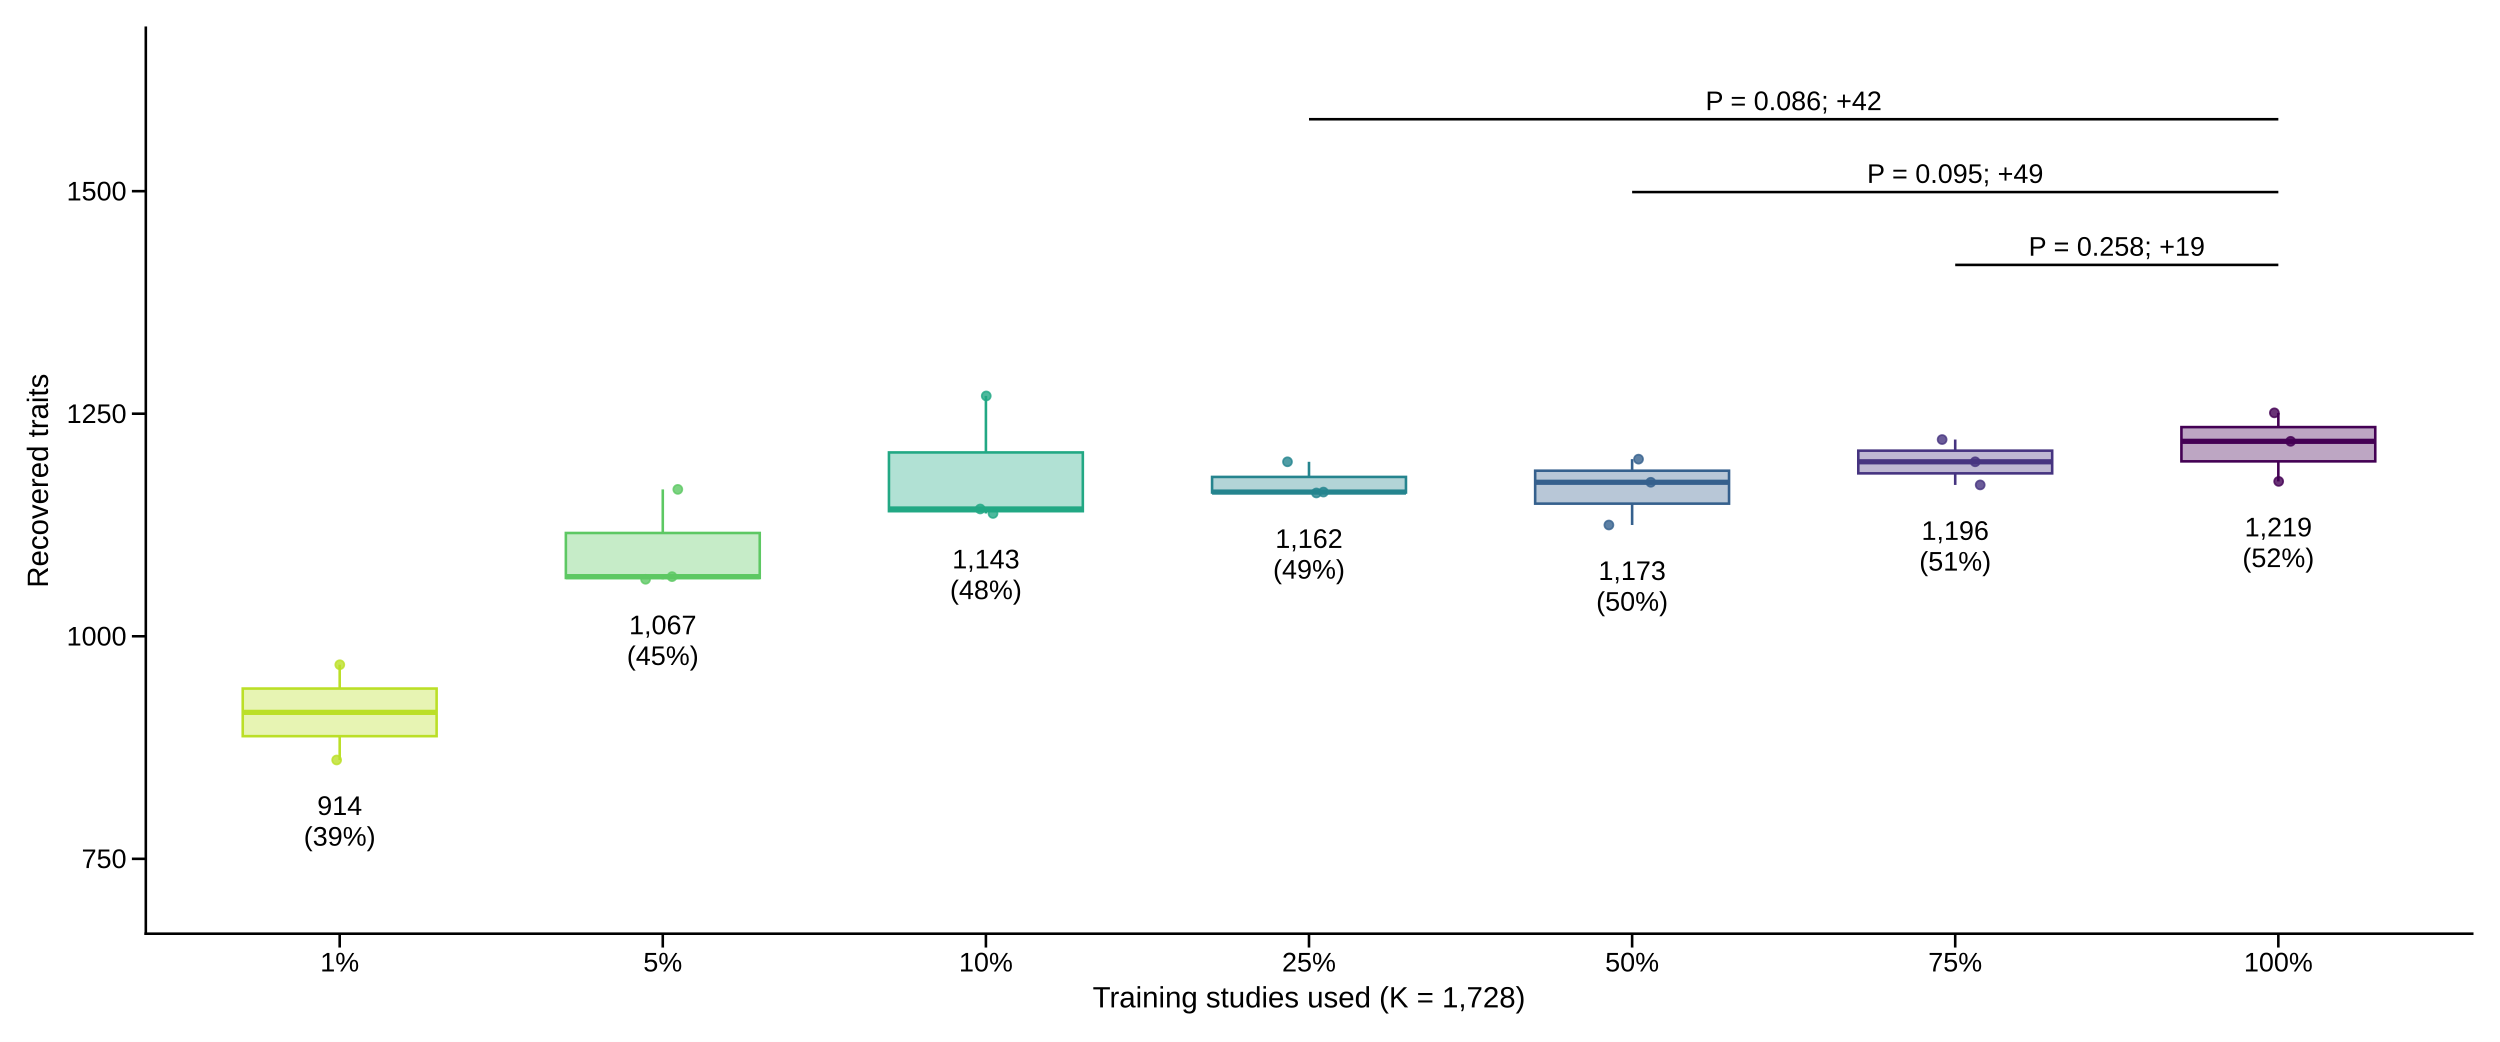
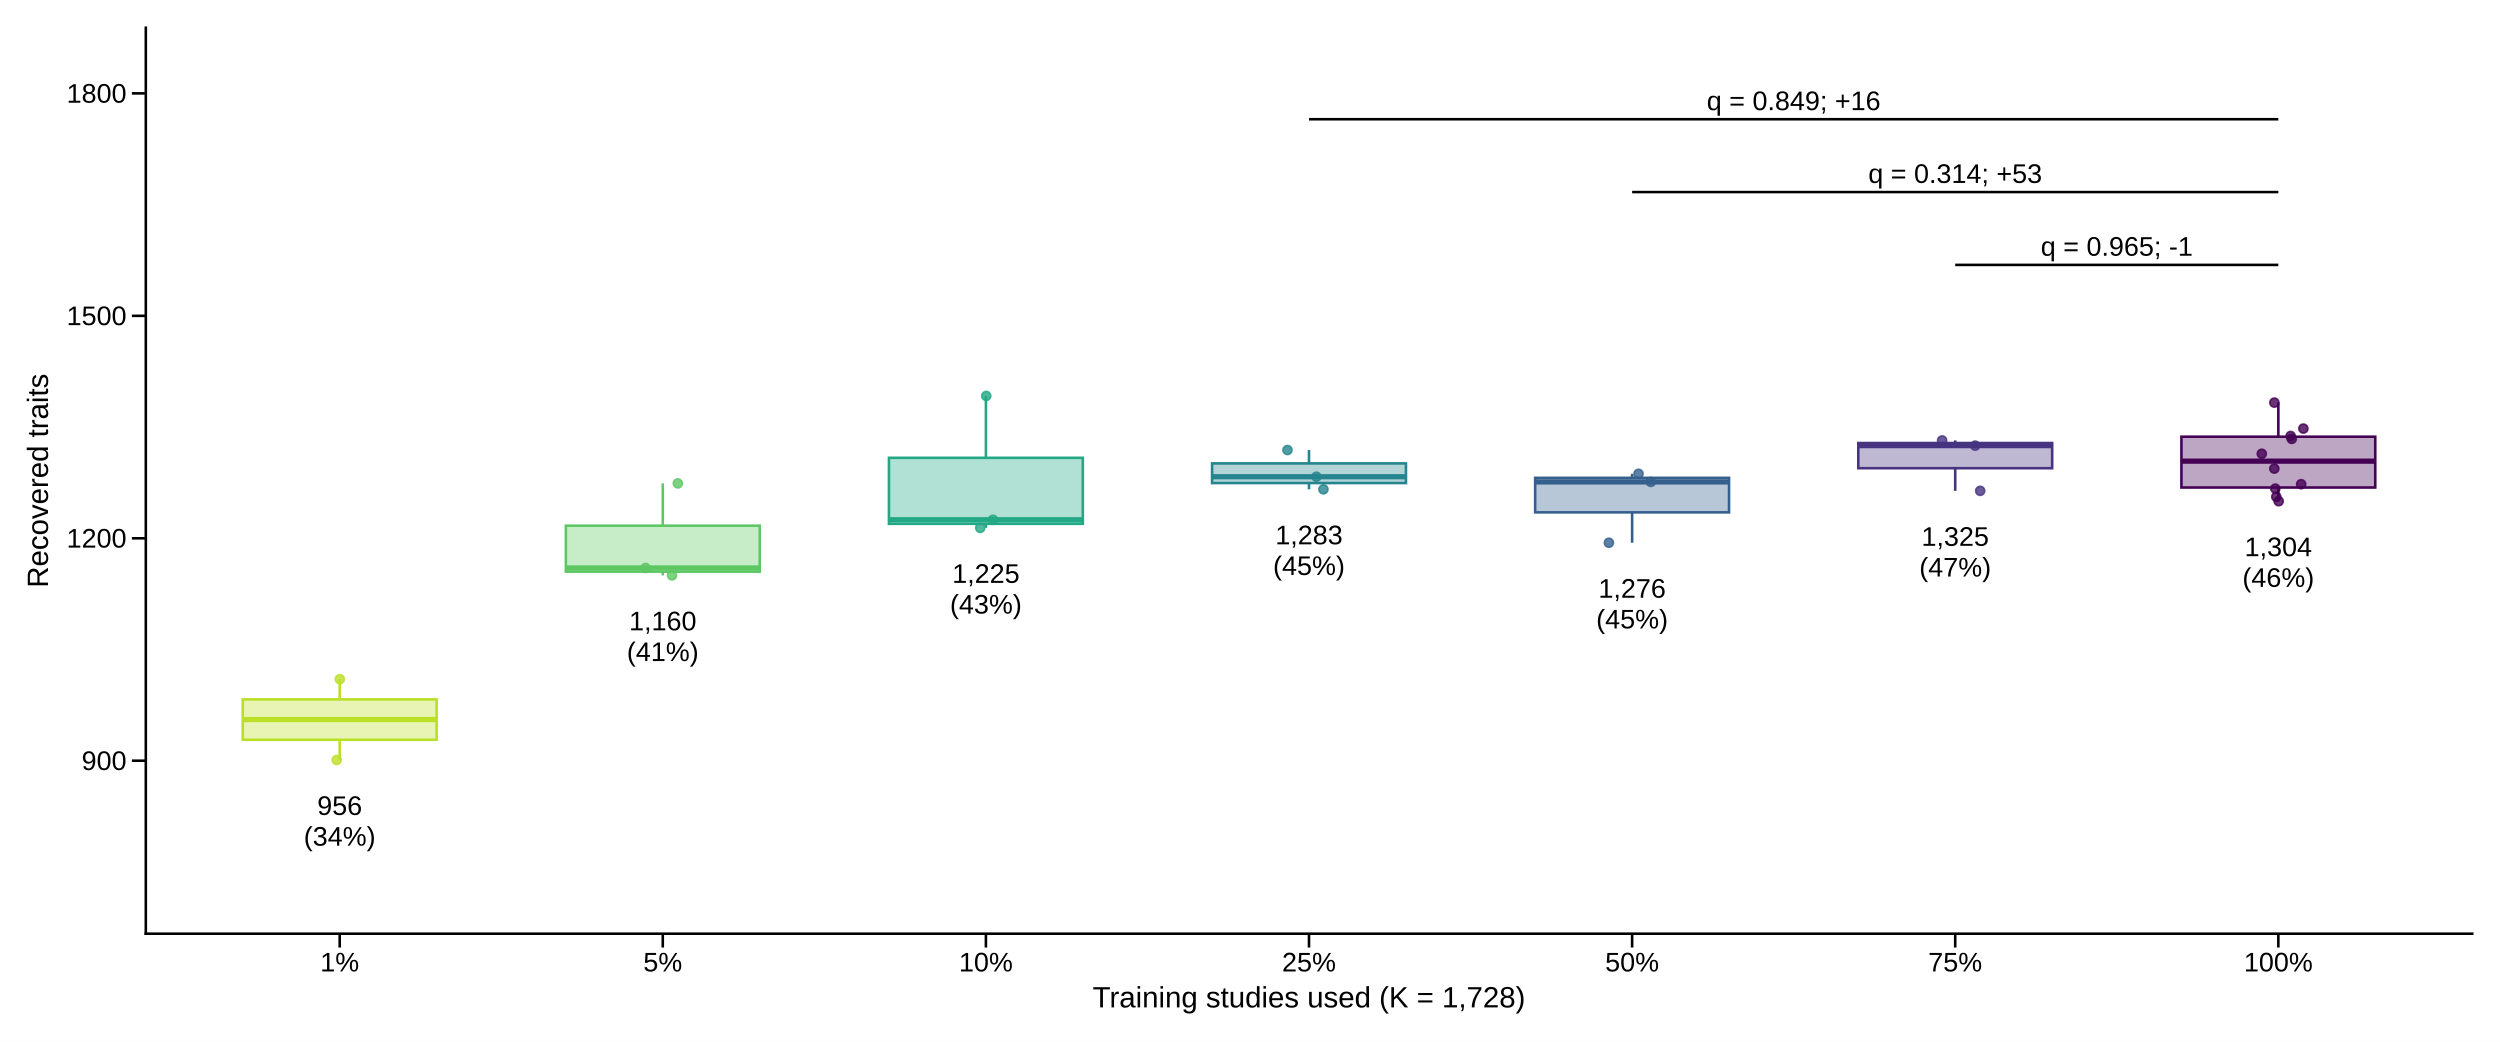
<svg xmlns="http://www.w3.org/2000/svg" width="510.24pt" height="212.60pt" viewBox="0 0 510.24 212.60">
  <g class="svglite">
    <defs>
      <style type="text/css">
    .svglite line, .svglite polyline, .svglite polygon, .svglite path, .svglite rect, .svglite circle {
      fill: none;
      stroke: #000000;
      stroke-linecap: round;
      stroke-linejoin: round;
      stroke-miterlimit: 10.00;
    }
    .svglite text {
      white-space: pre;
    }
    .svglite g.glyphgroup path {
      fill: inherit;
      stroke: none;
    }
  </style>
    </defs>
    <rect width="100%" height="100%" style="stroke: none; fill: #FFFFFF;" />
    <defs>
      <clipPath id="cpMC4wMHw1MTAuMjR8MC4wMHwyMTIuNjA=">
        <rect x="0.00" y="0.00" width="510.24" height="212.60" />
      </clipPath>
    </defs>
    <g clip-path="url(#cpMC4wMHw1MTAuMjR8MC4wMHwyMTIuNjA=)">
      <rect x="0.00" y="0.00" width="510.24" height="212.60" style="stroke-width: 0.53; stroke: #FFFFFF; fill: #FFFFFF;" />
    </g>
    <defs>
      <clipPath id="cpMjkuNzZ8NTA0LjU3fDUuNjd8MTkwLjU2">
        <rect x="29.76" y="5.67" width="474.81" height="184.89" />
      </clipPath>
    </defs>
    <g clip-path="url(#cpMjkuNzZ8NTA0LjU3fDUuNjd8MTkwLjU2)">
      <rect x="29.76" y="5.67" width="474.81" height="184.89" style="stroke-width: 0.53; stroke: none; fill: #FFFFFF;" />
-       <line x1="69.33" y1="140.53" x2="69.33" y2="135.67" style="stroke-width: 0.53; stroke: #BBDF27; stroke-linecap: butt;" />
-       <line x1="69.33" y1="150.25" x2="69.33" y2="155.11" style="stroke-width: 0.53; stroke: #BBDF27; stroke-linecap: butt;" />
-       <polygon points="49.54,140.53 49.54,150.25 89.11,150.25 89.11,140.53 49.54,140.53 " style="stroke-width: 0.53; stroke: #BBDF27; stroke-linecap: butt; stroke-linejoin: miter; fill: #BBDF27; fill-opacity: 0.35;" />
-       <line x1="49.54" y1="145.39" x2="89.11" y2="145.39" style="stroke-width: 1.07; stroke: #BBDF27; stroke-linecap: butt; stroke-linejoin: miter;" />
-       <line x1="135.27" y1="108.78" x2="135.27" y2="99.88" style="stroke-width: 0.53; stroke: #5DC863; stroke-linecap: butt;" />
-       <line x1="135.27" y1="117.96" x2="135.27" y2="118.23" style="stroke-width: 0.53; stroke: #5DC863; stroke-linecap: butt;" />
-       <polygon points="115.49,108.78 115.49,117.96 155.06,117.96 155.06,108.78 115.49,108.78 " style="stroke-width: 0.53; stroke: #5DC863; stroke-linecap: butt; stroke-linejoin: miter; fill: #5DC863; fill-opacity: 0.35;" />
-       <line x1="115.49" y1="117.69" x2="155.06" y2="117.69" style="stroke-width: 1.07; stroke: #5DC863; stroke-linecap: butt; stroke-linejoin: miter;" />
-       <line x1="201.22" y1="92.34" x2="201.22" y2="80.81" style="stroke-width: 0.53; stroke: #22A884; stroke-linecap: butt;" />
-       <line x1="201.22" y1="104.33" x2="201.22" y2="104.79" style="stroke-width: 0.53; stroke: #22A884; stroke-linecap: butt;" />
-       <polygon points="181.43,92.34 181.43,104.33 221.00,104.33 221.00,92.34 181.43,92.34 " style="stroke-width: 0.53; stroke: #22A884; stroke-linecap: butt; stroke-linejoin: miter; fill: #22A884; fill-opacity: 0.35;" />
-       <line x1="181.43" y1="103.88" x2="221.00" y2="103.88" style="stroke-width: 1.07; stroke: #22A884; stroke-linecap: butt; stroke-linejoin: miter;" />
-       <line x1="267.16" y1="97.34" x2="267.16" y2="94.25" style="stroke-width: 0.53; stroke: #25848E; stroke-linecap: butt;" />
-       <line x1="267.16" y1="100.52" x2="267.16" y2="100.61" style="stroke-width: 0.53; stroke: #25848E; stroke-linecap: butt;" />
-       <polygon points="247.38,97.34 247.38,100.52 286.95,100.52 286.95,97.34 247.38,97.34 " style="stroke-width: 0.53; stroke: #25848E; stroke-linecap: butt; stroke-linejoin: miter; fill: #25848E; fill-opacity: 0.35;" />
-       <line x1="247.38" y1="100.43" x2="286.95" y2="100.43" style="stroke-width: 1.07; stroke: #25848E; stroke-linecap: butt; stroke-linejoin: miter;" />
-       <line x1="333.11" y1="96.07" x2="333.11" y2="93.71" style="stroke-width: 0.53; stroke: #35608D; stroke-linecap: butt;" />
-       <line x1="333.11" y1="102.79" x2="333.11" y2="107.15" style="stroke-width: 0.53; stroke: #35608D; stroke-linecap: butt;" />
-       <polygon points="313.32,96.07 313.32,102.79 352.89,102.79 352.89,96.07 313.32,96.07 " style="stroke-width: 0.53; stroke: #35608D; stroke-linecap: butt; stroke-linejoin: miter; fill: #35608D; fill-opacity: 0.35;" />
-       <line x1="313.32" y1="98.43" x2="352.89" y2="98.43" style="stroke-width: 1.07; stroke: #35608D; stroke-linecap: butt; stroke-linejoin: miter;" />
-       <line x1="399.05" y1="91.98" x2="399.05" y2="89.71" style="stroke-width: 0.53; stroke: #463480; stroke-linecap: butt;" />
-       <line x1="399.05" y1="96.61" x2="399.05" y2="98.97" style="stroke-width: 0.53; stroke: #463480; stroke-linecap: butt;" />
-       <polygon points="379.27,91.98 379.27,96.61 418.84,96.61 418.84,91.98 379.27,91.98 " style="stroke-width: 0.53; stroke: #463480; stroke-linecap: butt; stroke-linejoin: miter; fill: #463480; fill-opacity: 0.35;" />
-       <line x1="379.27" y1="94.25" x2="418.84" y2="94.25" style="stroke-width: 1.07; stroke: #463480; stroke-linecap: butt; stroke-linejoin: miter;" />
-       <line x1="465.00" y1="87.17" x2="465.00" y2="84.26" style="stroke-width: 0.53; stroke: #440154; stroke-linecap: butt;" />
-       <line x1="465.00" y1="94.16" x2="465.00" y2="98.25" style="stroke-width: 0.53; stroke: #440154; stroke-linecap: butt;" />
-       <polygon points="445.22,87.17 445.22,94.16 484.78,94.16 484.78,87.17 445.22,87.17 " style="stroke-width: 0.53; stroke: #440154; stroke-linecap: butt; stroke-linejoin: miter; fill: #440154; fill-opacity: 0.35;" />
-       <line x1="445.22" y1="90.07" x2="484.78" y2="90.07" style="stroke-width: 1.07; stroke: #440154; stroke-linecap: butt; stroke-linejoin: miter;" />
+       <line x1="69.33" y1="142.74" x2="69.33" y2="138.62" style="stroke-width: 0.53; stroke: #BBDF27; stroke-linecap: butt;" />
+       <line x1="69.33" y1="150.99" x2="69.33" y2="155.11" style="stroke-width: 0.53; stroke: #BBDF27; stroke-linecap: butt;" />
+       <polygon points="49.54,142.74 49.54,150.99 89.11,150.99 89.11,142.74 49.54,142.74 " style="stroke-width: 0.53; stroke: #BBDF27; stroke-linecap: butt; stroke-linejoin: miter; fill: #BBDF27; fill-opacity: 0.35;" />
+       <line x1="49.54" y1="146.86" x2="89.11" y2="146.86" style="stroke-width: 1.07; stroke: #BBDF27; stroke-linecap: butt; stroke-linejoin: miter;" />
+       <line x1="135.27" y1="107.29" x2="135.27" y2="98.66" style="stroke-width: 0.53; stroke: #5DC863; stroke-linecap: butt;" />
+       <line x1="135.27" y1="116.67" x2="135.27" y2="117.43" style="stroke-width: 0.53; stroke: #5DC863; stroke-linecap: butt;" />
+       <polygon points="115.49,107.29 115.49,116.67 155.06,116.67 155.06,107.29 115.49,107.29 " style="stroke-width: 0.53; stroke: #5DC863; stroke-linecap: butt; stroke-linejoin: miter; fill: #5DC863; fill-opacity: 0.35;" />
+       <line x1="115.49" y1="115.92" x2="155.06" y2="115.92" style="stroke-width: 1.07; stroke: #5DC863; stroke-linecap: butt; stroke-linejoin: miter;" />
+       <line x1="201.22" y1="93.44" x2="201.22" y2="80.81" style="stroke-width: 0.53; stroke: #22A884; stroke-linecap: butt;" />
+       <line x1="201.22" y1="106.91" x2="201.22" y2="107.74" style="stroke-width: 0.53; stroke: #22A884; stroke-linecap: butt;" />
+       <polygon points="181.43,93.44 181.43,106.91 221.00,106.91 221.00,93.44 181.43,93.44 " style="stroke-width: 0.53; stroke: #22A884; stroke-linecap: butt; stroke-linejoin: miter; fill: #22A884; fill-opacity: 0.35;" />
+       <line x1="181.43" y1="106.08" x2="221.00" y2="106.08" style="stroke-width: 1.07; stroke: #22A884; stroke-linecap: butt; stroke-linejoin: miter;" />
+       <line x1="267.16" y1="94.58" x2="267.16" y2="91.85" style="stroke-width: 0.53; stroke: #25848E; stroke-linecap: butt;" />
+       <line x1="267.16" y1="98.59" x2="267.16" y2="99.87" style="stroke-width: 0.53; stroke: #25848E; stroke-linecap: butt;" />
+       <polygon points="247.38,94.58 247.38,98.59 286.95,98.59 286.95,94.58 247.38,94.58 " style="stroke-width: 0.53; stroke: #25848E; stroke-linecap: butt; stroke-linejoin: miter; fill: #25848E; fill-opacity: 0.35;" />
+       <line x1="247.38" y1="97.30" x2="286.95" y2="97.30" style="stroke-width: 1.07; stroke: #25848E; stroke-linecap: butt; stroke-linejoin: miter;" />
+       <line x1="333.11" y1="97.53" x2="333.11" y2="96.70" style="stroke-width: 0.53; stroke: #35608D; stroke-linecap: butt;" />
+       <line x1="333.11" y1="104.57" x2="333.11" y2="110.77" style="stroke-width: 0.53; stroke: #35608D; stroke-linecap: butt;" />
+       <polygon points="313.32,97.53 313.32,104.57 352.89,104.57 352.89,97.53 313.32,97.53 " style="stroke-width: 0.53; stroke: #35608D; stroke-linecap: butt; stroke-linejoin: miter; fill: #35608D; fill-opacity: 0.35;" />
+       <line x1="313.32" y1="98.36" x2="352.89" y2="98.36" style="stroke-width: 1.07; stroke: #35608D; stroke-linecap: butt; stroke-linejoin: miter;" />
+       <line x1="399.05" y1="90.42" x2="399.05" y2="89.89" style="stroke-width: 0.53; stroke: #463480; stroke-linecap: butt;" />
+       <line x1="399.05" y1="95.56" x2="399.05" y2="100.18" style="stroke-width: 0.53; stroke: #463480; stroke-linecap: butt;" />
+       <polygon points="379.27,90.42 379.27,95.56 418.84,95.56 418.84,90.42 379.27,90.42 " style="stroke-width: 0.53; stroke: #463480; stroke-linecap: butt; stroke-linejoin: miter; fill: #463480; fill-opacity: 0.35;" />
+       <line x1="379.27" y1="90.95" x2="418.84" y2="90.95" style="stroke-width: 1.07; stroke: #463480; stroke-linecap: butt; stroke-linejoin: miter;" />
+       <line x1="465.00" y1="89.13" x2="465.00" y2="82.17" style="stroke-width: 0.53; stroke: #440154; stroke-linecap: butt;" />
+       <line x1="465.00" y1="99.50" x2="465.00" y2="102.30" style="stroke-width: 0.53; stroke: #440154; stroke-linecap: butt;" />
+       <polygon points="445.22,89.13 445.22,99.50 484.78,99.50 484.78,89.13 445.22,89.13 " style="stroke-width: 0.53; stroke: #440154; stroke-linecap: butt; stroke-linejoin: miter; fill: #440154; fill-opacity: 0.35;" />
+       <line x1="445.22" y1="94.12" x2="484.78" y2="94.12" style="stroke-width: 1.07; stroke: #440154; stroke-linecap: butt; stroke-linejoin: miter;" />
      <circle cx="68.71" cy="155.11" r="0.92" style="stroke-width: 0.35; stroke: #BBDF27; stroke-opacity: 0.80; fill: #BBDF27; fill-opacity: 0.80;" />
-       <circle cx="69.35" cy="135.67" r="0.92" style="stroke-width: 0.35; stroke: #BBDF27; stroke-opacity: 0.80; fill: #BBDF27; fill-opacity: 0.80;" />
-       <circle cx="138.34" cy="99.88" r="0.92" style="stroke-width: 0.35; stroke: #5DC863; stroke-opacity: 0.80; fill: #5DC863; fill-opacity: 0.80;" />
-       <circle cx="131.76" cy="118.23" r="0.92" style="stroke-width: 0.35; stroke: #5DC863; stroke-opacity: 0.80; fill: #5DC863; fill-opacity: 0.80;" />
-       <circle cx="137.16" cy="117.69" r="0.92" style="stroke-width: 0.35; stroke: #5DC863; stroke-opacity: 0.80; fill: #5DC863; fill-opacity: 0.80;" />
+       <circle cx="69.35" cy="138.62" r="0.92" style="stroke-width: 0.35; stroke: #BBDF27; stroke-opacity: 0.80; fill: #BBDF27; fill-opacity: 0.80;" />
+       <circle cx="138.34" cy="98.66" r="0.92" style="stroke-width: 0.35; stroke: #5DC863; stroke-opacity: 0.80; fill: #5DC863; fill-opacity: 0.80;" />
+       <circle cx="131.76" cy="115.92" r="0.92" style="stroke-width: 0.35; stroke: #5DC863; stroke-opacity: 0.80; fill: #5DC863; fill-opacity: 0.80;" />
+       <circle cx="137.16" cy="117.43" r="0.92" style="stroke-width: 0.35; stroke: #5DC863; stroke-opacity: 0.80; fill: #5DC863; fill-opacity: 0.80;" />
      <circle cx="201.29" cy="80.81" r="0.92" style="stroke-width: 0.35; stroke: #22A884; stroke-opacity: 0.80; fill: #22A884; fill-opacity: 0.80;" />
-       <circle cx="200.06" cy="103.88" r="0.92" style="stroke-width: 0.35; stroke: #22A884; stroke-opacity: 0.80; fill: #22A884; fill-opacity: 0.80;" />
-       <circle cx="202.67" cy="104.79" r="0.92" style="stroke-width: 0.35; stroke: #22A884; stroke-opacity: 0.80; fill: #22A884; fill-opacity: 0.80;" />
-       <circle cx="268.67" cy="100.61" r="0.92" style="stroke-width: 0.35; stroke: #25848E; stroke-opacity: 0.80; fill: #25848E; fill-opacity: 0.80;" />
-       <circle cx="262.77" cy="94.25" r="0.92" style="stroke-width: 0.35; stroke: #25848E; stroke-opacity: 0.80; fill: #25848E; fill-opacity: 0.80;" />
-       <circle cx="270.11" cy="100.43" r="0.92" style="stroke-width: 0.35; stroke: #25848E; stroke-opacity: 0.80; fill: #25848E; fill-opacity: 0.80;" />
-       <circle cx="328.37" cy="107.15" r="0.92" style="stroke-width: 0.35; stroke: #35608D; stroke-opacity: 0.80; fill: #35608D; fill-opacity: 0.80;" />
-       <circle cx="336.92" cy="98.43" r="0.92" style="stroke-width: 0.35; stroke: #35608D; stroke-opacity: 0.80; fill: #35608D; fill-opacity: 0.80;" />
-       <circle cx="334.42" cy="93.71" r="0.92" style="stroke-width: 0.35; stroke: #35608D; stroke-opacity: 0.80; fill: #35608D; fill-opacity: 0.80;" />
-       <circle cx="404.15" cy="98.97" r="0.92" style="stroke-width: 0.35; stroke: #463480; stroke-opacity: 0.80; fill: #463480; fill-opacity: 0.80;" />
-       <circle cx="396.38" cy="89.71" r="0.92" style="stroke-width: 0.35; stroke: #463480; stroke-opacity: 0.80; fill: #463480; fill-opacity: 0.80;" />
-       <circle cx="403.13" cy="94.25" r="0.92" style="stroke-width: 0.35; stroke: #463480; stroke-opacity: 0.80; fill: #463480; fill-opacity: 0.80;" />
-       <circle cx="465.07" cy="98.25" r="0.92" style="stroke-width: 0.35; stroke: #440154; stroke-opacity: 0.80; fill: #440154; fill-opacity: 0.80;" />
-       <circle cx="464.19" cy="84.26" r="0.92" style="stroke-width: 0.35; stroke: #440154; stroke-opacity: 0.80; fill: #440154; fill-opacity: 0.80;" />
-       <circle cx="467.51" cy="90.07" r="0.92" style="stroke-width: 0.35; stroke: #440154; stroke-opacity: 0.80; fill: #440154; fill-opacity: 0.80;" />
-       <text x="69.33" y="166.33" text-anchor="middle" style="font-size: 5.50px; font-family: &quot;Liberation Sans&quot;, Helvetica, Arial, sans-serif;" textLength="9.19px" lengthAdjust="spacingAndGlyphs">914</text>
-       <text x="69.33" y="172.60" text-anchor="middle" style="font-size: 5.50px; font-family: &quot;Liberation Sans&quot;, Helvetica, Arial, sans-serif;" textLength="14.67px" lengthAdjust="spacingAndGlyphs">(39%)</text>
-       <text x="135.27" y="129.45" text-anchor="middle" style="font-size: 5.50px; font-family: &quot;Liberation Sans&quot;, Helvetica, Arial, sans-serif;" textLength="13.78px" lengthAdjust="spacingAndGlyphs">1,067</text>
-       <text x="135.27" y="135.72" text-anchor="middle" style="font-size: 5.50px; font-family: &quot;Liberation Sans&quot;, Helvetica, Arial, sans-serif;" textLength="14.67px" lengthAdjust="spacingAndGlyphs">(45%)</text>
-       <text x="201.22" y="116.01" text-anchor="middle" style="font-size: 5.50px; font-family: &quot;Liberation Sans&quot;, Helvetica, Arial, sans-serif;" textLength="13.78px" lengthAdjust="spacingAndGlyphs">1,143</text>
-       <text x="201.22" y="122.28" text-anchor="middle" style="font-size: 5.50px; font-family: &quot;Liberation Sans&quot;, Helvetica, Arial, sans-serif;" textLength="14.67px" lengthAdjust="spacingAndGlyphs">(48%)</text>
-       <text x="267.16" y="111.83" text-anchor="middle" style="font-size: 5.50px; font-family: &quot;Liberation Sans&quot;, Helvetica, Arial, sans-serif;" textLength="13.78px" lengthAdjust="spacingAndGlyphs">1,162</text>
-       <text x="267.16" y="118.10" text-anchor="middle" style="font-size: 5.50px; font-family: &quot;Liberation Sans&quot;, Helvetica, Arial, sans-serif;" textLength="14.67px" lengthAdjust="spacingAndGlyphs">(49%)</text>
-       <text x="333.11" y="118.37" text-anchor="middle" style="font-size: 5.50px; font-family: &quot;Liberation Sans&quot;, Helvetica, Arial, sans-serif;" textLength="13.78px" lengthAdjust="spacingAndGlyphs">1,173</text>
-       <text x="333.11" y="124.64" text-anchor="middle" style="font-size: 5.50px; font-family: &quot;Liberation Sans&quot;, Helvetica, Arial, sans-serif;" textLength="14.67px" lengthAdjust="spacingAndGlyphs">(50%)</text>
-       <text x="399.05" y="110.19" text-anchor="middle" style="font-size: 5.50px; font-family: &quot;Liberation Sans&quot;, Helvetica, Arial, sans-serif;" textLength="13.78px" lengthAdjust="spacingAndGlyphs">1,196</text>
-       <text x="399.05" y="116.46" text-anchor="middle" style="font-size: 5.50px; font-family: &quot;Liberation Sans&quot;, Helvetica, Arial, sans-serif;" textLength="14.67px" lengthAdjust="spacingAndGlyphs">(51%)</text>
-       <text x="465.00" y="109.47" text-anchor="middle" style="font-size: 5.50px; font-family: &quot;Liberation Sans&quot;, Helvetica, Arial, sans-serif;" textLength="13.78px" lengthAdjust="spacingAndGlyphs">1,219</text>
-       <text x="465.00" y="115.74" text-anchor="middle" style="font-size: 5.50px; font-family: &quot;Liberation Sans&quot;, Helvetica, Arial, sans-serif;" textLength="14.67px" lengthAdjust="spacingAndGlyphs">(52%)</text>
+       <circle cx="200.06" cy="107.74" r="0.92" style="stroke-width: 0.35; stroke: #22A884; stroke-opacity: 0.80; fill: #22A884; fill-opacity: 0.80;" />
+       <circle cx="202.67" cy="106.08" r="0.92" style="stroke-width: 0.35; stroke: #22A884; stroke-opacity: 0.80; fill: #22A884; fill-opacity: 0.80;" />
+       <circle cx="268.67" cy="97.30" r="0.92" style="stroke-width: 0.35; stroke: #25848E; stroke-opacity: 0.80; fill: #25848E; fill-opacity: 0.80;" />
+       <circle cx="262.77" cy="91.85" r="0.92" style="stroke-width: 0.35; stroke: #25848E; stroke-opacity: 0.80; fill: #25848E; fill-opacity: 0.80;" />
+       <circle cx="270.11" cy="99.87" r="0.92" style="stroke-width: 0.35; stroke: #25848E; stroke-opacity: 0.80; fill: #25848E; fill-opacity: 0.80;" />
+       <circle cx="328.37" cy="110.77" r="0.92" style="stroke-width: 0.35; stroke: #35608D; stroke-opacity: 0.80; fill: #35608D; fill-opacity: 0.80;" />
+       <circle cx="336.92" cy="98.36" r="0.92" style="stroke-width: 0.35; stroke: #35608D; stroke-opacity: 0.80; fill: #35608D; fill-opacity: 0.80;" />
+       <circle cx="334.42" cy="96.70" r="0.92" style="stroke-width: 0.35; stroke: #35608D; stroke-opacity: 0.80; fill: #35608D; fill-opacity: 0.80;" />
+       <circle cx="404.15" cy="100.18" r="0.92" style="stroke-width: 0.35; stroke: #463480; stroke-opacity: 0.80; fill: #463480; fill-opacity: 0.80;" />
+       <circle cx="396.38" cy="89.89" r="0.92" style="stroke-width: 0.35; stroke: #463480; stroke-opacity: 0.80; fill: #463480; fill-opacity: 0.80;" />
+       <circle cx="403.13" cy="90.95" r="0.92" style="stroke-width: 0.35; stroke: #463480; stroke-opacity: 0.80; fill: #463480; fill-opacity: 0.80;" />
+       <circle cx="465.07" cy="102.30" r="0.92" style="stroke-width: 0.35; stroke: #440154; stroke-opacity: 0.80; fill: #440154; fill-opacity: 0.80;" />
+       <circle cx="464.19" cy="82.17" r="0.92" style="stroke-width: 0.35; stroke: #440154; stroke-opacity: 0.80; fill: #440154; fill-opacity: 0.80;" />
+       <circle cx="467.51" cy="88.98" r="0.92" style="stroke-width: 0.35; stroke: #440154; stroke-opacity: 0.80; fill: #440154; fill-opacity: 0.80;" />
+       <circle cx="464.58" cy="101.39" r="0.92" style="stroke-width: 0.35; stroke: #440154; stroke-opacity: 0.80; fill: #440154; fill-opacity: 0.80;" />
+       <circle cx="467.74" cy="89.58" r="0.92" style="stroke-width: 0.35; stroke: #440154; stroke-opacity: 0.80; fill: #440154; fill-opacity: 0.80;" />
+       <circle cx="461.62" cy="92.61" r="0.92" style="stroke-width: 0.35; stroke: #440154; stroke-opacity: 0.80; fill: #440154; fill-opacity: 0.80;" />
+       <circle cx="470.11" cy="87.47" r="0.92" style="stroke-width: 0.35; stroke: #440154; stroke-opacity: 0.80; fill: #440154; fill-opacity: 0.80;" />
+       <circle cx="464.18" cy="95.64" r="0.92" style="stroke-width: 0.35; stroke: #440154; stroke-opacity: 0.80; fill: #440154; fill-opacity: 0.80;" />
+       <circle cx="469.66" cy="98.82" r="0.92" style="stroke-width: 0.35; stroke: #440154; stroke-opacity: 0.80; fill: #440154; fill-opacity: 0.80;" />
+       <circle cx="464.38" cy="99.72" r="0.92" style="stroke-width: 0.35; stroke: #440154; stroke-opacity: 0.80; fill: #440154; fill-opacity: 0.80;" />
+       <text x="69.33" y="166.33" text-anchor="middle" style="font-size: 5.50px; font-family: &quot;Liberation Sans&quot;, Helvetica, Arial, sans-serif;" textLength="9.19px" lengthAdjust="spacingAndGlyphs">956</text>
+       <text x="69.33" y="172.60" text-anchor="middle" style="font-size: 5.50px; font-family: &quot;Liberation Sans&quot;, Helvetica, Arial, sans-serif;" textLength="14.67px" lengthAdjust="spacingAndGlyphs">(34%)</text>
+       <text x="135.27" y="128.65" text-anchor="middle" style="font-size: 5.50px; font-family: &quot;Liberation Sans&quot;, Helvetica, Arial, sans-serif;" textLength="13.78px" lengthAdjust="spacingAndGlyphs">1,160</text>
+       <text x="135.27" y="134.92" text-anchor="middle" style="font-size: 5.50px; font-family: &quot;Liberation Sans&quot;, Helvetica, Arial, sans-serif;" textLength="14.67px" lengthAdjust="spacingAndGlyphs">(41%)</text>
+       <text x="201.22" y="118.96" text-anchor="middle" style="font-size: 5.50px; font-family: &quot;Liberation Sans&quot;, Helvetica, Arial, sans-serif;" textLength="13.78px" lengthAdjust="spacingAndGlyphs">1,225</text>
+       <text x="201.22" y="125.23" text-anchor="middle" style="font-size: 5.50px; font-family: &quot;Liberation Sans&quot;, Helvetica, Arial, sans-serif;" textLength="14.67px" lengthAdjust="spacingAndGlyphs">(43%)</text>
+       <text x="267.16" y="111.09" text-anchor="middle" style="font-size: 5.50px; font-family: &quot;Liberation Sans&quot;, Helvetica, Arial, sans-serif;" textLength="13.78px" lengthAdjust="spacingAndGlyphs">1,283</text>
+       <text x="267.16" y="117.36" text-anchor="middle" style="font-size: 5.50px; font-family: &quot;Liberation Sans&quot;, Helvetica, Arial, sans-serif;" textLength="14.67px" lengthAdjust="spacingAndGlyphs">(45%)</text>
+       <text x="333.11" y="121.99" text-anchor="middle" style="font-size: 5.50px; font-family: &quot;Liberation Sans&quot;, Helvetica, Arial, sans-serif;" textLength="13.78px" lengthAdjust="spacingAndGlyphs">1,276</text>
+       <text x="333.11" y="128.26" text-anchor="middle" style="font-size: 5.50px; font-family: &quot;Liberation Sans&quot;, Helvetica, Arial, sans-serif;" textLength="14.67px" lengthAdjust="spacingAndGlyphs">(45%)</text>
+       <text x="399.05" y="111.40" text-anchor="middle" style="font-size: 5.50px; font-family: &quot;Liberation Sans&quot;, Helvetica, Arial, sans-serif;" textLength="13.78px" lengthAdjust="spacingAndGlyphs">1,325</text>
+       <text x="399.05" y="117.67" text-anchor="middle" style="font-size: 5.50px; font-family: &quot;Liberation Sans&quot;, Helvetica, Arial, sans-serif;" textLength="14.67px" lengthAdjust="spacingAndGlyphs">(47%)</text>
+       <text x="465.00" y="113.51" text-anchor="middle" style="font-size: 5.50px; font-family: &quot;Liberation Sans&quot;, Helvetica, Arial, sans-serif;" textLength="13.78px" lengthAdjust="spacingAndGlyphs">1,304</text>
+       <text x="465.00" y="119.78" text-anchor="middle" style="font-size: 5.50px; font-family: &quot;Liberation Sans&quot;, Helvetica, Arial, sans-serif;" textLength="14.67px" lengthAdjust="spacingAndGlyphs">(46%)</text>
      <line x1="399.05" y1="54.06" x2="465.00" y2="54.06" style="stroke-width: 0.53; stroke-linecap: butt;" />
      <line x1="333.11" y1="39.20" x2="465.00" y2="39.20" style="stroke-width: 0.53; stroke-linecap: butt;" />
      <line x1="267.16" y1="24.33" x2="465.00" y2="24.33" style="stroke-width: 0.53; stroke-linecap: butt;" />
-       <text x="432.03" y="52.20" text-anchor="middle" style="font-size: 5.50px; font-family: &quot;Liberation Sans&quot;, Helvetica, Arial, sans-serif;">P = 0.258; +19</text>
-       <text x="399.05" y="37.34" text-anchor="middle" style="font-size: 5.50px; font-family: &quot;Liberation Sans&quot;, Helvetica, Arial, sans-serif;">P = 0.095; +49</text>
-       <text x="366.08" y="22.48" text-anchor="middle" style="font-size: 5.50px; font-family: &quot;Liberation Sans&quot;, Helvetica, Arial, sans-serif;">P = 0.086; +42</text>
+       <text x="432.03" y="52.20" text-anchor="middle" style="font-size: 5.50px; font-family: &quot;Liberation Sans&quot;, Helvetica, Arial, sans-serif;" textLength="31.08px" lengthAdjust="spacingAndGlyphs">q = 0.965; -1</text>
+       <text x="399.05" y="37.34" text-anchor="middle" style="font-size: 5.50px; font-family: &quot;Liberation Sans&quot;, Helvetica, Arial, sans-serif;" textLength="35.53px" lengthAdjust="spacingAndGlyphs">q = 0.314; +53</text>
+       <text x="366.08" y="22.48" text-anchor="middle" style="font-size: 5.50px; font-family: &quot;Liberation Sans&quot;, Helvetica, Arial, sans-serif;" textLength="35.53px" lengthAdjust="spacingAndGlyphs">q = 0.849; +16</text>
    </g>
    <g clip-path="url(#cpMC4wMHw1MTAuMjR8MC4wMHwyMTIuNjA=)">
      <polyline points="29.76,190.56 29.76,5.67 " style="stroke-width: 0.53; stroke-linecap: square;" />
-       <text x="25.83" y="177.17" text-anchor="end" style="font-size: 5.50px; font-family: &quot;Liberation Sans&quot;, Helvetica, Arial, sans-serif;" textLength="9.19px" lengthAdjust="spacingAndGlyphs">750</text>
-       <text x="25.83" y="131.75" text-anchor="end" style="font-size: 5.50px; font-family: &quot;Liberation Sans&quot;, Helvetica, Arial, sans-serif;" textLength="12.25px" lengthAdjust="spacingAndGlyphs">1000</text>
-       <text x="25.83" y="86.33" text-anchor="end" style="font-size: 5.50px; font-family: &quot;Liberation Sans&quot;, Helvetica, Arial, sans-serif;" textLength="12.25px" lengthAdjust="spacingAndGlyphs">1250</text>
-       <text x="25.83" y="40.91" text-anchor="end" style="font-size: 5.50px; font-family: &quot;Liberation Sans&quot;, Helvetica, Arial, sans-serif;" textLength="12.25px" lengthAdjust="spacingAndGlyphs">1500</text>
-       <polyline points="26.92,175.28 29.76,175.28 " style="stroke-width: 0.53; stroke-linecap: butt;" />
-       <polyline points="26.92,129.86 29.76,129.86 " style="stroke-width: 0.53; stroke-linecap: butt;" />
-       <polyline points="26.92,84.44 29.76,84.44 " style="stroke-width: 0.53; stroke-linecap: butt;" />
-       <polyline points="26.92,39.02 29.76,39.02 " style="stroke-width: 0.53; stroke-linecap: butt;" />
+       <text x="25.83" y="157.16" text-anchor="end" style="font-size: 5.50px; font-family: &quot;Liberation Sans&quot;, Helvetica, Arial, sans-serif;" textLength="9.19px" lengthAdjust="spacingAndGlyphs">900</text>
+       <text x="25.83" y="111.76" text-anchor="end" style="font-size: 5.50px; font-family: &quot;Liberation Sans&quot;, Helvetica, Arial, sans-serif;" textLength="12.25px" lengthAdjust="spacingAndGlyphs">1200</text>
+       <text x="25.83" y="66.36" text-anchor="end" style="font-size: 5.50px; font-family: &quot;Liberation Sans&quot;, Helvetica, Arial, sans-serif;" textLength="12.25px" lengthAdjust="spacingAndGlyphs">1500</text>
+       <text x="25.83" y="20.96" text-anchor="end" style="font-size: 5.50px; font-family: &quot;Liberation Sans&quot;, Helvetica, Arial, sans-serif;" textLength="12.25px" lengthAdjust="spacingAndGlyphs">1800</text>
+       <polyline points="26.92,155.26 29.76,155.26 " style="stroke-width: 0.53; stroke-linecap: butt;" />
+       <polyline points="26.92,109.86 29.76,109.86 " style="stroke-width: 0.53; stroke-linecap: butt;" />
+       <polyline points="26.92,64.46 29.76,64.46 " style="stroke-width: 0.53; stroke-linecap: butt;" />
+       <polyline points="26.92,19.06 29.76,19.06 " style="stroke-width: 0.53; stroke-linecap: butt;" />
      <polyline points="29.76,190.56 504.57,190.56 " style="stroke-width: 0.53; stroke-linecap: square;" />
      <polyline points="69.33,193.39 69.33,190.56 " style="stroke-width: 0.53; stroke-linecap: butt;" />
      <polyline points="135.27,193.39 135.27,190.56 " style="stroke-width: 0.53; stroke-linecap: butt;" />
      <polyline points="201.22,193.39 201.22,190.56 " style="stroke-width: 0.53; stroke-linecap: butt;" />
      <polyline points="267.16,193.39 267.16,190.56 " style="stroke-width: 0.53; stroke-linecap: butt;" />
      <polyline points="333.11,193.39 333.11,190.56 " style="stroke-width: 0.53; stroke-linecap: butt;" />
      <polyline points="399.05,193.39 399.05,190.56 " style="stroke-width: 0.53; stroke-linecap: butt;" />
      <polyline points="465.00,193.39 465.00,190.56 " style="stroke-width: 0.53; stroke-linecap: butt;" />
      <text x="69.33" y="198.27" text-anchor="middle" style="font-size: 5.50px; font-family: &quot;Liberation Sans&quot;, Helvetica, Arial, sans-serif;" textLength="7.95px" lengthAdjust="spacingAndGlyphs">1%</text>
      <text x="135.27" y="198.27" text-anchor="middle" style="font-size: 5.50px; font-family: &quot;Liberation Sans&quot;, Helvetica, Arial, sans-serif;" textLength="7.95px" lengthAdjust="spacingAndGlyphs">5%</text>
      <text x="201.22" y="198.27" text-anchor="middle" style="font-size: 5.50px; font-family: &quot;Liberation Sans&quot;, Helvetica, Arial, sans-serif;" textLength="11.02px" lengthAdjust="spacingAndGlyphs">10%</text>
      <text x="267.16" y="198.27" text-anchor="middle" style="font-size: 5.50px; font-family: &quot;Liberation Sans&quot;, Helvetica, Arial, sans-serif;" textLength="11.02px" lengthAdjust="spacingAndGlyphs">25%</text>
      <text x="333.11" y="198.27" text-anchor="middle" style="font-size: 5.50px; font-family: &quot;Liberation Sans&quot;, Helvetica, Arial, sans-serif;" textLength="11.02px" lengthAdjust="spacingAndGlyphs">50%</text>
      <text x="399.05" y="198.27" text-anchor="middle" style="font-size: 5.50px; font-family: &quot;Liberation Sans&quot;, Helvetica, Arial, sans-serif;" textLength="11.02px" lengthAdjust="spacingAndGlyphs">75%</text>
      <text x="465.00" y="198.27" text-anchor="middle" style="font-size: 5.50px; font-family: &quot;Liberation Sans&quot;, Helvetica, Arial, sans-serif;" textLength="14.08px" lengthAdjust="spacingAndGlyphs">100%</text>
      <text x="267.16" y="205.61" text-anchor="middle" style="font-size: 6.00px; font-family: &quot;Liberation Sans&quot;, Helvetica, Arial, sans-serif;" textLength="88.45px" lengthAdjust="spacingAndGlyphs">Training studies used (K = 1,728)</text>
      <text transform="translate(9.79,98.11) rotate(-90)" text-anchor="middle" style="font-size: 6.00px; font-family: &quot;Liberation Sans&quot;, Helvetica, Arial, sans-serif;" textLength="43.73px" lengthAdjust="spacingAndGlyphs">Recovered traits</text>
    </g>
  </g>
</svg>
